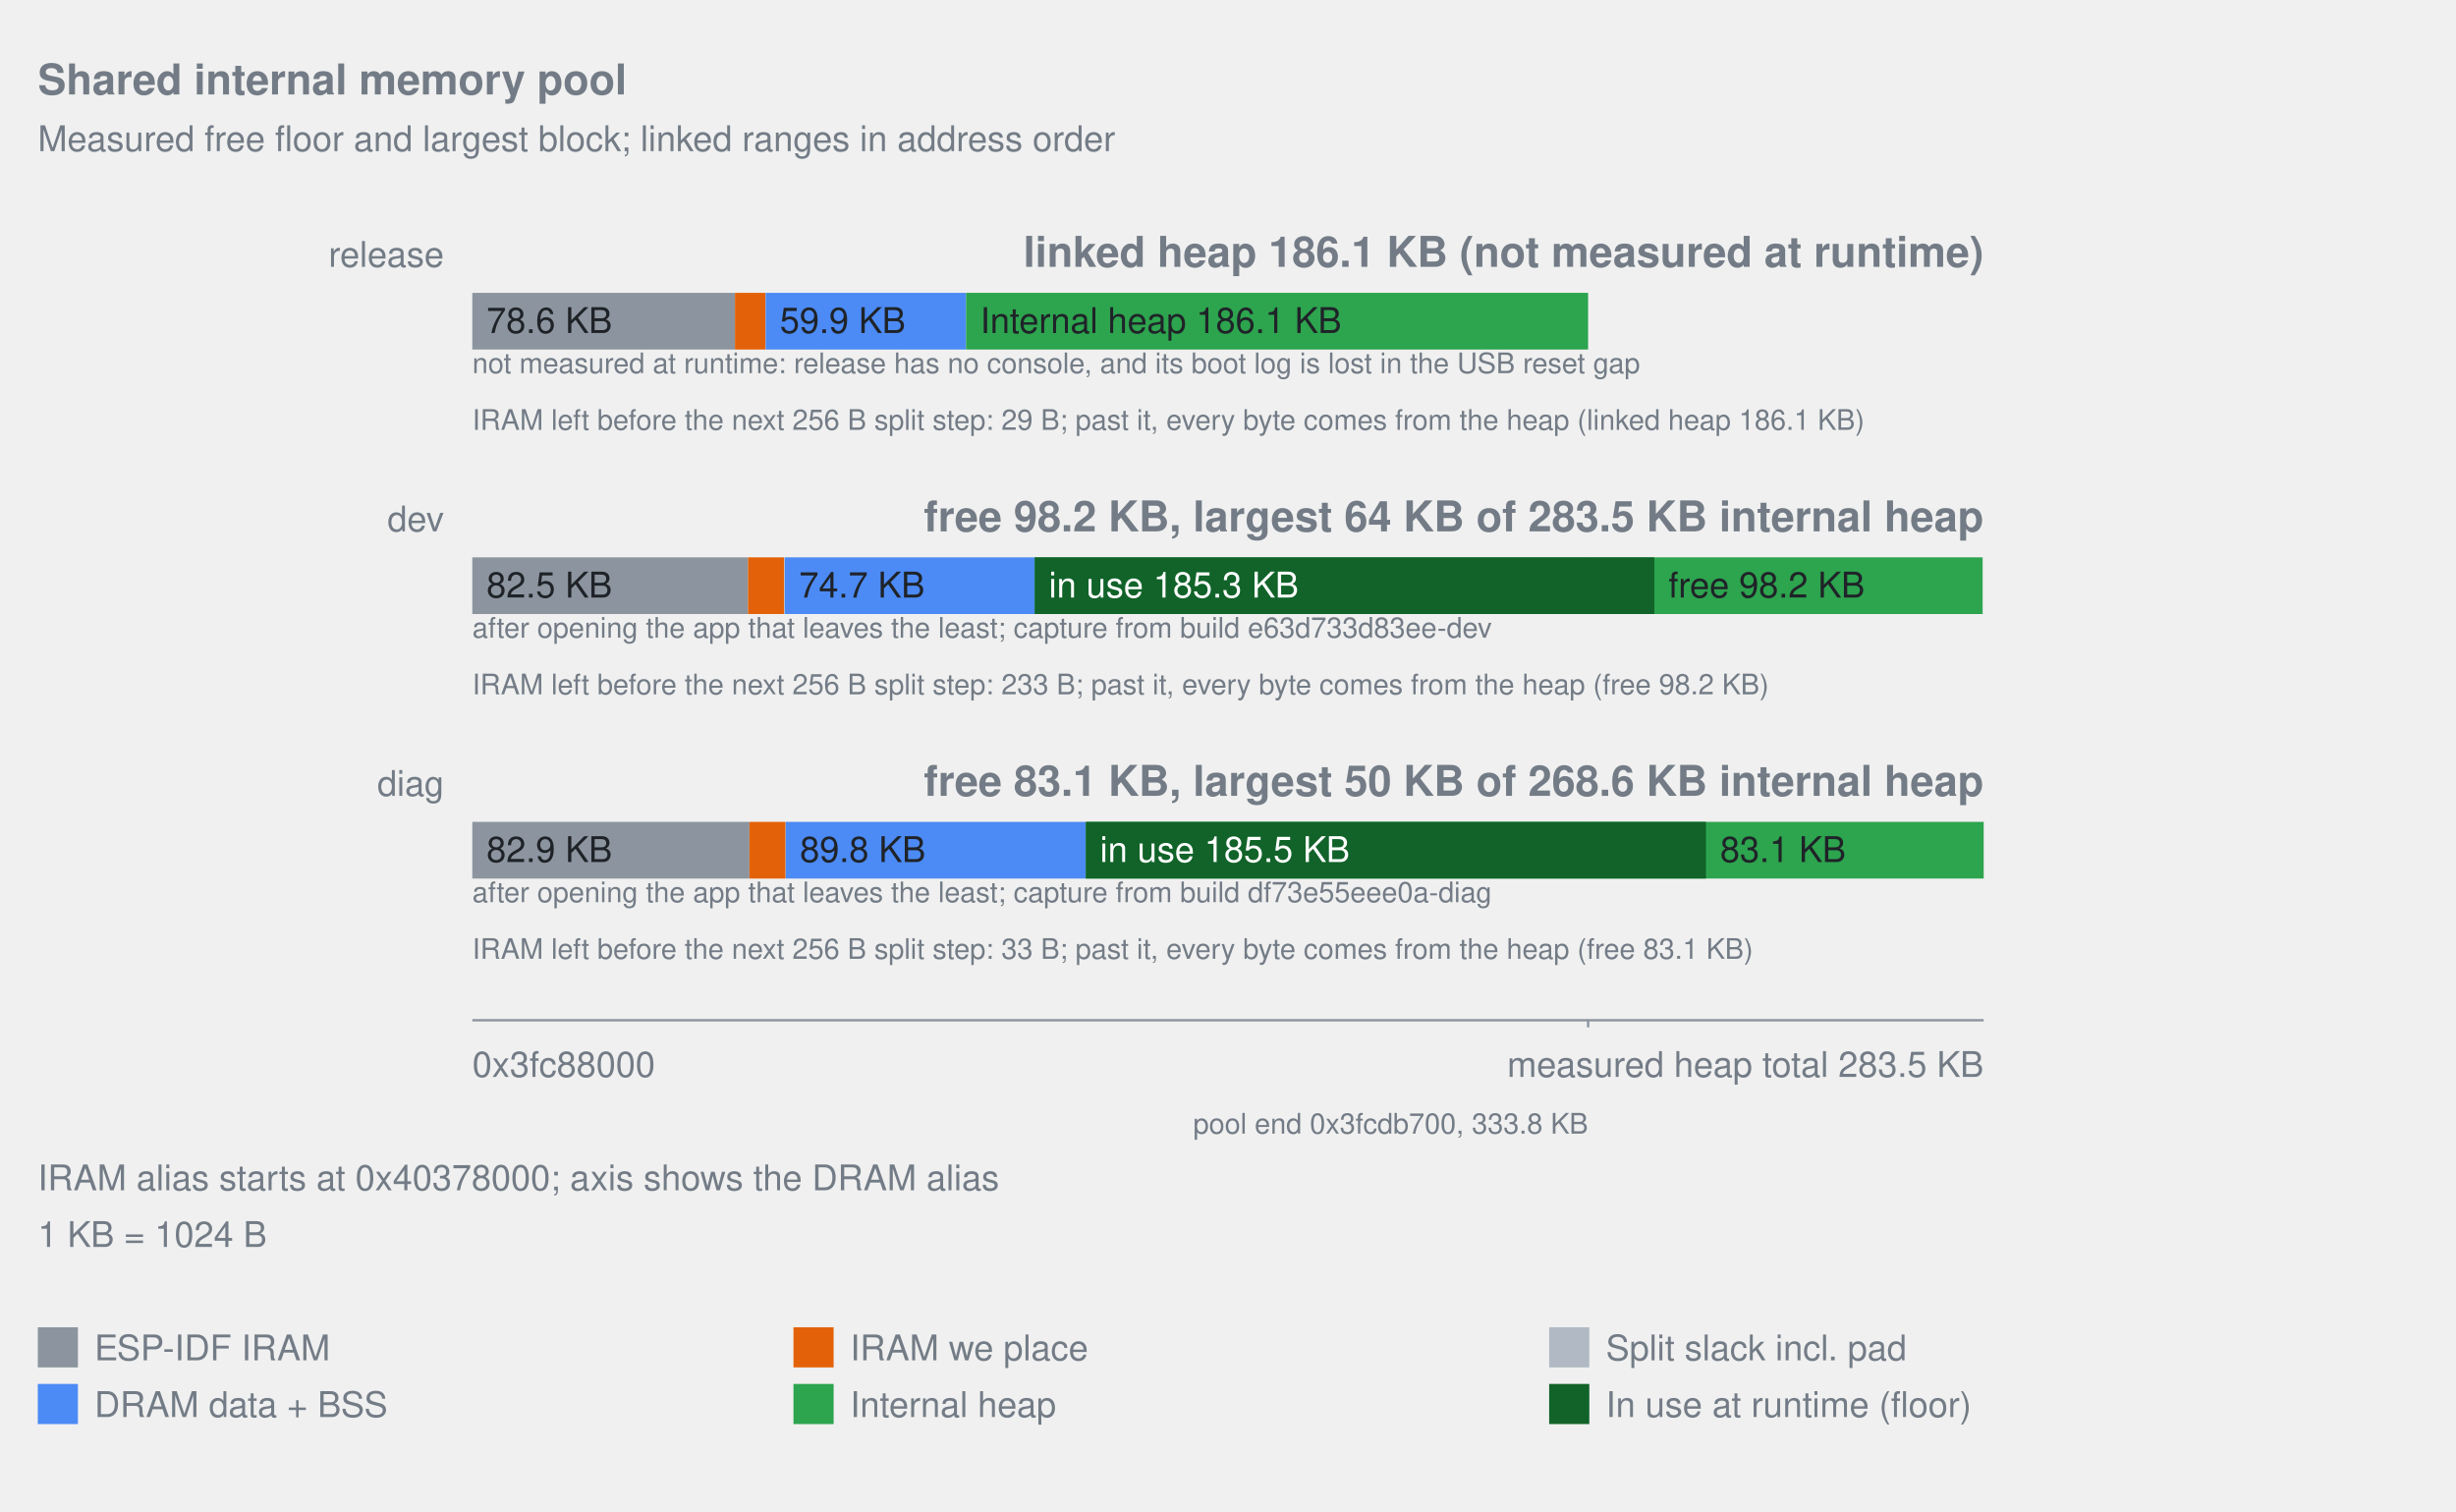
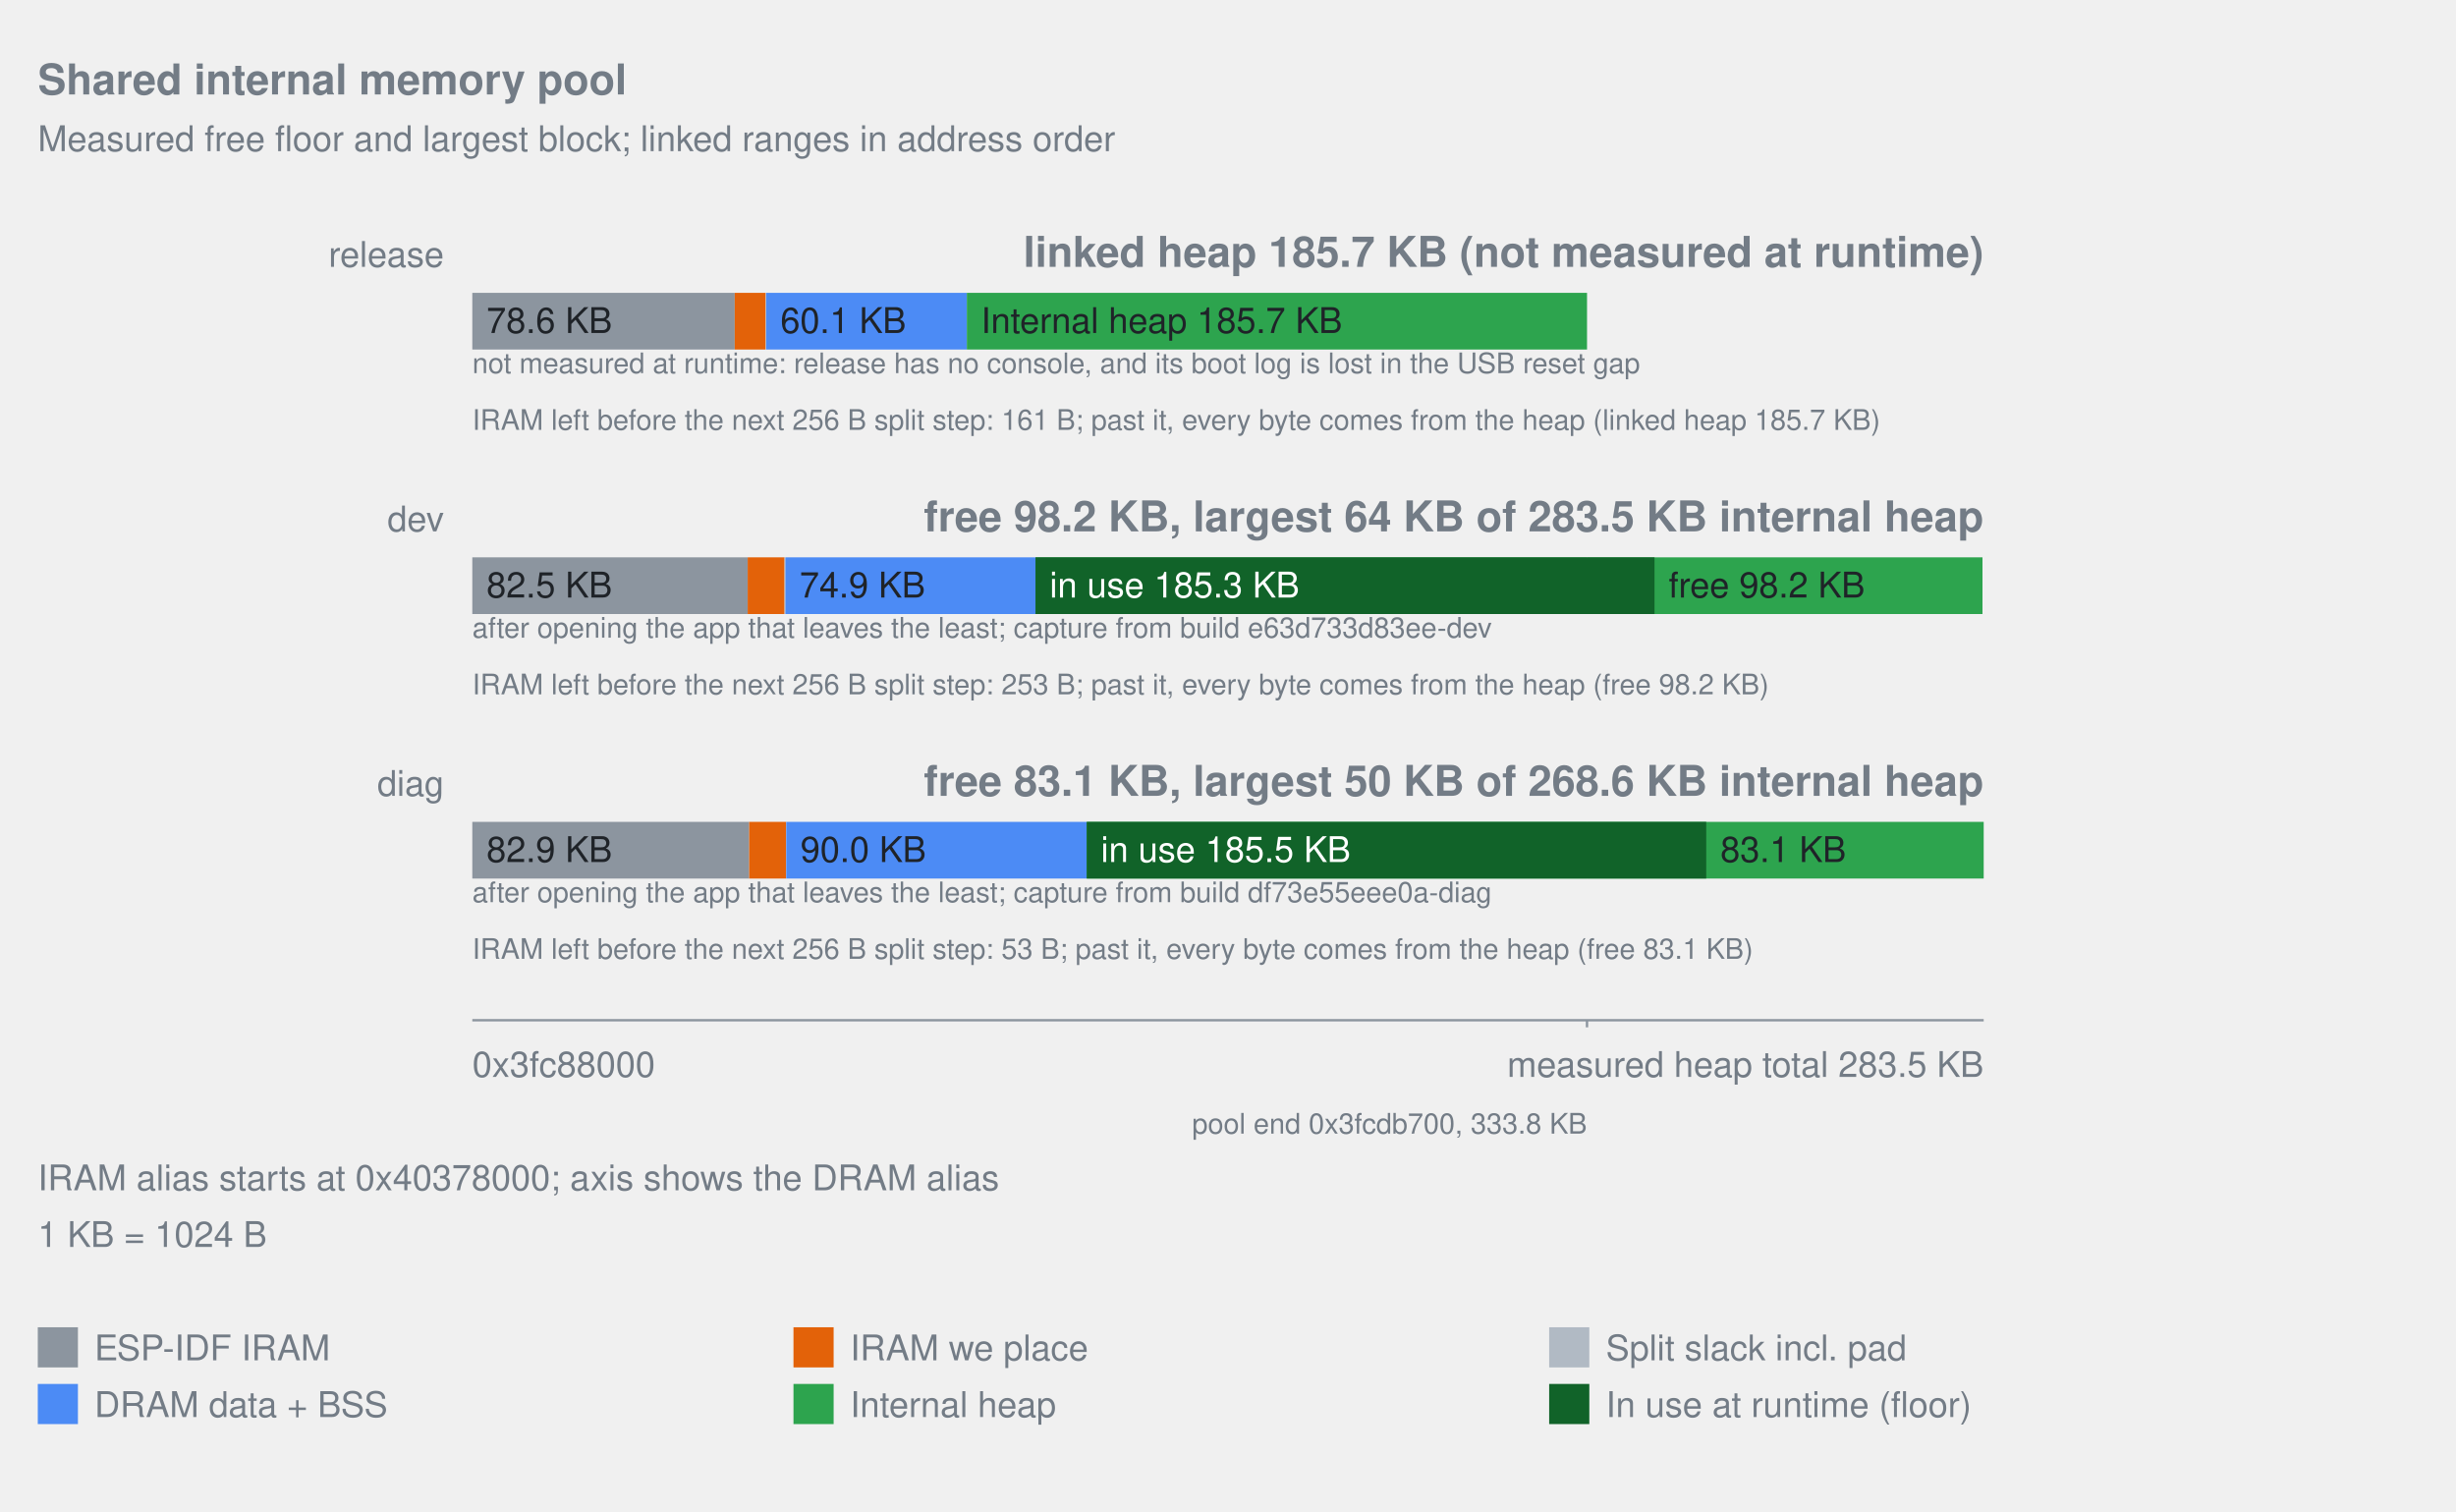
<svg xmlns="http://www.w3.org/2000/svg" width="1040" viewBox="0 0 1040 640" role="img">
  <style>text{fill:#737c86;font-family:-apple-system,Segoe UI,Helvetica,Arial,sans-serif;font-size:15px}.title{font-size:18px;font-weight:600}.note{font-size:12px}.inside{fill:#1f2328}.overlay-inside{fill:#ffffff}</style>
  <text x="16" y="40" text-anchor="start" class="title">Shared internal memory pool</text>
  <text x="16" y="64" text-anchor="start">Measured free floor and largest block; linked ranges in address order</text>
  <text x="188" y="113" text-anchor="end">release</text>
-   <text x="840" y="113" text-anchor="end" class="title">linked heap 186.1 KB (not measured at runtime)</text>
-   <rect x="200.00" y="124" width="111.22" height="24" fill="#8c959f" data-label="ESP-IDF IRAM" data-bytes="80449" />
+   <text x="840" y="113" text-anchor="end" class="title">linked heap 185.7 KB (not measured at runtime)</text>
+   <rect x="200.00" y="124" width="111.12" height="24" fill="#8c959f" data-label="ESP-IDF IRAM" data-bytes="80451" />
  <text x="206.00" y="141" text-anchor="start" class="inside">78.6 KB</text>
-   <rect x="311.22" y="124" width="12.94" height="24" fill="#e36209" data-label="IRAM we place" data-bytes="9362" />
-   <rect x="324.17" y="124" width="0.06" height="24" fill="#b1bac4" data-label="Split slack incl. pad" data-bytes="45" />
-   <rect x="324.23" y="124" width="84.85" height="24" fill="#4c8bf5" data-label="DRAM data + BSS" data-bytes="61376" />
-   <text x="330.23" y="141" text-anchor="start" class="inside">59.9 KB</text>
-   <rect x="409.08" y="124" width="263.41" height="24" fill="#2da44e" data-label="Internal heap" data-bytes="190528" />
-   <text x="415.08" y="141" text-anchor="start" class="inside">Internal heap 186.1 KB</text>
+   <rect x="311.12" y="124" width="13.10" height="24" fill="#e36209" data-label="IRAM we place" data-bytes="9484" />
+   <rect x="324.21" y="124" width="0.24" height="24" fill="#b1bac4" data-label="Split slack incl. pad" data-bytes="177" />
+   <rect x="324.46" y="124" width="84.95" height="24" fill="#4c8bf5" data-label="DRAM data + BSS" data-bytes="61504" />
+   <text x="330.46" y="141" text-anchor="start" class="inside">60.1 KB</text>
+   <rect x="409.41" y="124" width="262.62" height="24" fill="#2da44e" data-label="Internal heap" data-bytes="190144" />
+   <text x="415.41" y="141" text-anchor="start" class="inside">Internal heap 185.7 KB</text>
  <text x="200" y="158" text-anchor="start" class="note">not measured at runtime: release has no console, and its boot log is lost in the USB reset gap</text>
-   <text x="200" y="182" text-anchor="start" class="note">IRAM left before the next 256 B split step: 29 B; past it, every byte comes from the heap (linked heap 186.1 KB)</text>
+   <text x="200" y="182" text-anchor="start" class="note">IRAM left before the next 256 B split step: 161 B; past it, every byte comes from the heap (linked heap 185.7 KB)</text>
  <text x="188" y="225" text-anchor="end">dev</text>
  <text x="840" y="225" text-anchor="end" class="title">free 98.2 KB, largest 64 KB of 283.5 KB internal heap</text>
-   <rect x="200.00" y="236" width="116.73" height="24" fill="#8c959f" data-label="ESP-IDF IRAM" data-bytes="84429" />
+   <rect x="200.00" y="236" width="116.61" height="24" fill="#8c959f" data-label="ESP-IDF IRAM" data-bytes="84431" />
  <text x="206.00" y="253" text-anchor="start" class="inside">82.5 KB</text>
-   <rect x="316.73" y="236" width="15.30" height="24" fill="#e36209" data-label="IRAM we place" data-bytes="11066" />
-   <rect x="332.03" y="236" width="0.34" height="24" fill="#b1bac4" data-label="Split slack incl. pad" data-bytes="249" />
-   <rect x="332.37" y="236" width="105.78" height="24" fill="#4c8bf5" data-label="DRAM data + BSS" data-bytes="76512" />
-   <text x="338.37" y="253" text-anchor="start" class="inside">74.7 KB</text>
-   <rect x="438.15" y="236" width="234.35" height="24" fill="#2da44e" data-label="Internal heap" data-bytes="169504" />
-   <rect x="672.50" y="236" width="167.06" height="24" fill="#2da44e" data-label="Heap outside the linked pool" data-bytes="120835" />
-   <rect x="438.15" y="236" width="262.38" height="24" fill="#116329" data-label="In use at runtime (floor)" data-bytes="189784" />
-   <text x="444.15" y="253" text-anchor="start" class="overlay-inside">in use 185.3 KB</text>
-   <text x="706.54" y="253" text-anchor="start" class="inside">free 98.2 KB</text>
+   <rect x="316.61" y="236" width="15.61" height="24" fill="#e36209" data-label="IRAM we place" data-bytes="11300" />
+   <rect x="332.22" y="236" width="0.37" height="24" fill="#b1bac4" data-label="Split slack incl. pad" data-bytes="269" />
+   <rect x="332.59" y="236" width="105.90" height="24" fill="#4c8bf5" data-label="DRAM data + BSS" data-bytes="76672" />
+   <text x="338.59" y="253" text-anchor="start" class="inside">74.9 KB</text>
+   <rect x="438.49" y="236" width="233.54" height="24" fill="#2da44e" data-label="Internal heap" data-bytes="169088" />
+   <rect x="672.02" y="236" width="167.47" height="24" fill="#2da44e" data-label="Heap outside the linked pool" data-bytes="121251" />
+   <rect x="438.49" y="236" width="262.12" height="24" fill="#116329" data-label="In use at runtime (floor)" data-bytes="189784" />
+   <text x="444.49" y="253" text-anchor="start" class="overlay-inside">in use 185.3 KB</text>
+   <text x="706.61" y="253" text-anchor="start" class="inside">free 98.2 KB</text>
  <text x="200" y="270" text-anchor="start" class="note">after opening the app that leaves the least; capture from build e63d733d83ee-dev</text>
-   <text x="200" y="294" text-anchor="start" class="note">IRAM left before the next 256 B split step: 233 B; past it, every byte comes from the heap (free 98.2 KB)</text>
+   <text x="200" y="294" text-anchor="start" class="note">IRAM left before the next 256 B split step: 253 B; past it, every byte comes from the heap (free 98.2 KB)</text>
  <text x="188" y="337" text-anchor="end">diag</text>
  <text x="840" y="337" text-anchor="end" class="title">free 83.1 KB, largest 50 KB of 268.6 KB internal heap</text>
-   <rect x="200.00" y="348" width="117.36" height="24" fill="#8c959f" data-label="ESP-IDF IRAM" data-bytes="84885" />
+   <rect x="200.00" y="348" width="117.24" height="24" fill="#8c959f" data-label="ESP-IDF IRAM" data-bytes="84887" />
  <text x="206.00" y="365" text-anchor="start" class="inside">82.9 KB</text>
-   <rect x="317.36" y="348" width="15.30" height="24" fill="#e36209" data-label="IRAM we place" data-bytes="11066" />
-   <rect x="332.66" y="348" width="0.07" height="24" fill="#b1bac4" data-label="Split slack incl. pad" data-bytes="49" />
-   <rect x="332.72" y="348" width="127.06" height="24" fill="#4c8bf5" data-label="DRAM data + BSS" data-bytes="91904" />
-   <text x="338.72" y="365" text-anchor="start" class="inside">89.8 KB</text>
-   <rect x="459.79" y="348" width="212.71" height="24" fill="#2da44e" data-label="Internal heap" data-bytes="153856" />
-   <rect x="672.50" y="348" width="167.50" height="24" fill="#2da44e" data-label="Heap outside the linked pool" data-bytes="121155" />
-   <rect x="459.79" y="348" width="262.60" height="24" fill="#116329" data-label="In use at runtime (floor)" data-bytes="189940" />
-   <text x="465.79" y="365" text-anchor="start" class="overlay-inside">in use 185.5 KB</text>
-   <text x="728.39" y="365" text-anchor="start" class="inside">83.1 KB</text>
+   <rect x="317.24" y="348" width="15.61" height="24" fill="#e36209" data-label="IRAM we place" data-bytes="11300" />
+   <rect x="332.85" y="348" width="0.10" height="24" fill="#b1bac4" data-label="Split slack incl. pad" data-bytes="69" />
+   <rect x="332.94" y="348" width="127.22" height="24" fill="#4c8bf5" data-label="DRAM data + BSS" data-bytes="92112" />
+   <text x="338.94" y="365" text-anchor="start" class="inside">90.0 KB</text>
+   <rect x="460.17" y="348" width="211.86" height="24" fill="#2da44e" data-label="Internal heap" data-bytes="153392" />
+   <rect x="672.02" y="348" width="167.98" height="24" fill="#2da44e" data-label="Heap outside the linked pool" data-bytes="121619" />
+   <rect x="460.17" y="348" width="262.34" height="24" fill="#116329" data-label="In use at runtime (floor)" data-bytes="189940" />
+   <text x="466.17" y="365" text-anchor="start" class="overlay-inside">in use 185.5 KB</text>
+   <text x="728.50" y="365" text-anchor="start" class="inside">83.1 KB</text>
  <text x="200" y="382" text-anchor="start" class="note">after opening the app that leaves the least; capture from build df73e55eee0a-diag</text>
-   <text x="200" y="406" text-anchor="start" class="note">IRAM left before the next 256 B split step: 33 B; past it, every byte comes from the heap (free 83.1 KB)</text>
+   <text x="200" y="406" text-anchor="start" class="note">IRAM left before the next 256 B split step: 53 B; past it, every byte comes from the heap (free 83.1 KB)</text>
  <line x1="200" y1="432" x2="840" y2="432" stroke="#8c959f" />
-   <line x1="672.50" y1="432" x2="672.50" y2="435" stroke="#8c959f" />
-   <text x="672.50" y="480" text-anchor="end" class="note">pool end 0x3fcdb700, 333.8 KB</text>
+   <line x1="672.02" y1="432" x2="672.02" y2="435" stroke="#8c959f" />
+   <text x="672.02" y="480" text-anchor="end" class="note">pool end 0x3fcdb700, 333.8 KB</text>
  <text x="200" y="456" text-anchor="start">0x3fc88000</text>
  <text x="840" y="456" text-anchor="end">measured heap total 283.5 KB</text>
  <text x="16" y="504" text-anchor="start">IRAM alias starts at 0x40378000; axis shows the DRAM alias</text>
  <text x="16" y="528" text-anchor="start">1 KB = 1024 B</text>
  <rect x="16" y="562" width="17" height="17" fill="#8c959f" />
  <text x="40" y="576" text-anchor="start">ESP-IDF IRAM</text>
  <rect x="336" y="562" width="17" height="17" fill="#e36209" />
  <text x="360" y="576" text-anchor="start">IRAM we place</text>
  <rect x="656" y="562" width="17" height="17" fill="#b1bac4" />
  <text x="680" y="576" text-anchor="start">Split slack incl. pad</text>
  <rect x="16" y="586" width="17" height="17" fill="#4c8bf5" />
  <text x="40" y="600" text-anchor="start">DRAM data + BSS</text>
  <rect x="336" y="586" width="17" height="17" fill="#2da44e" />
  <text x="360" y="600" text-anchor="start">Internal heap</text>
  <rect x="656" y="586" width="17" height="17" fill="#116329" />
  <text x="680" y="600" text-anchor="start">In use at runtime (floor)</text>
</svg>
